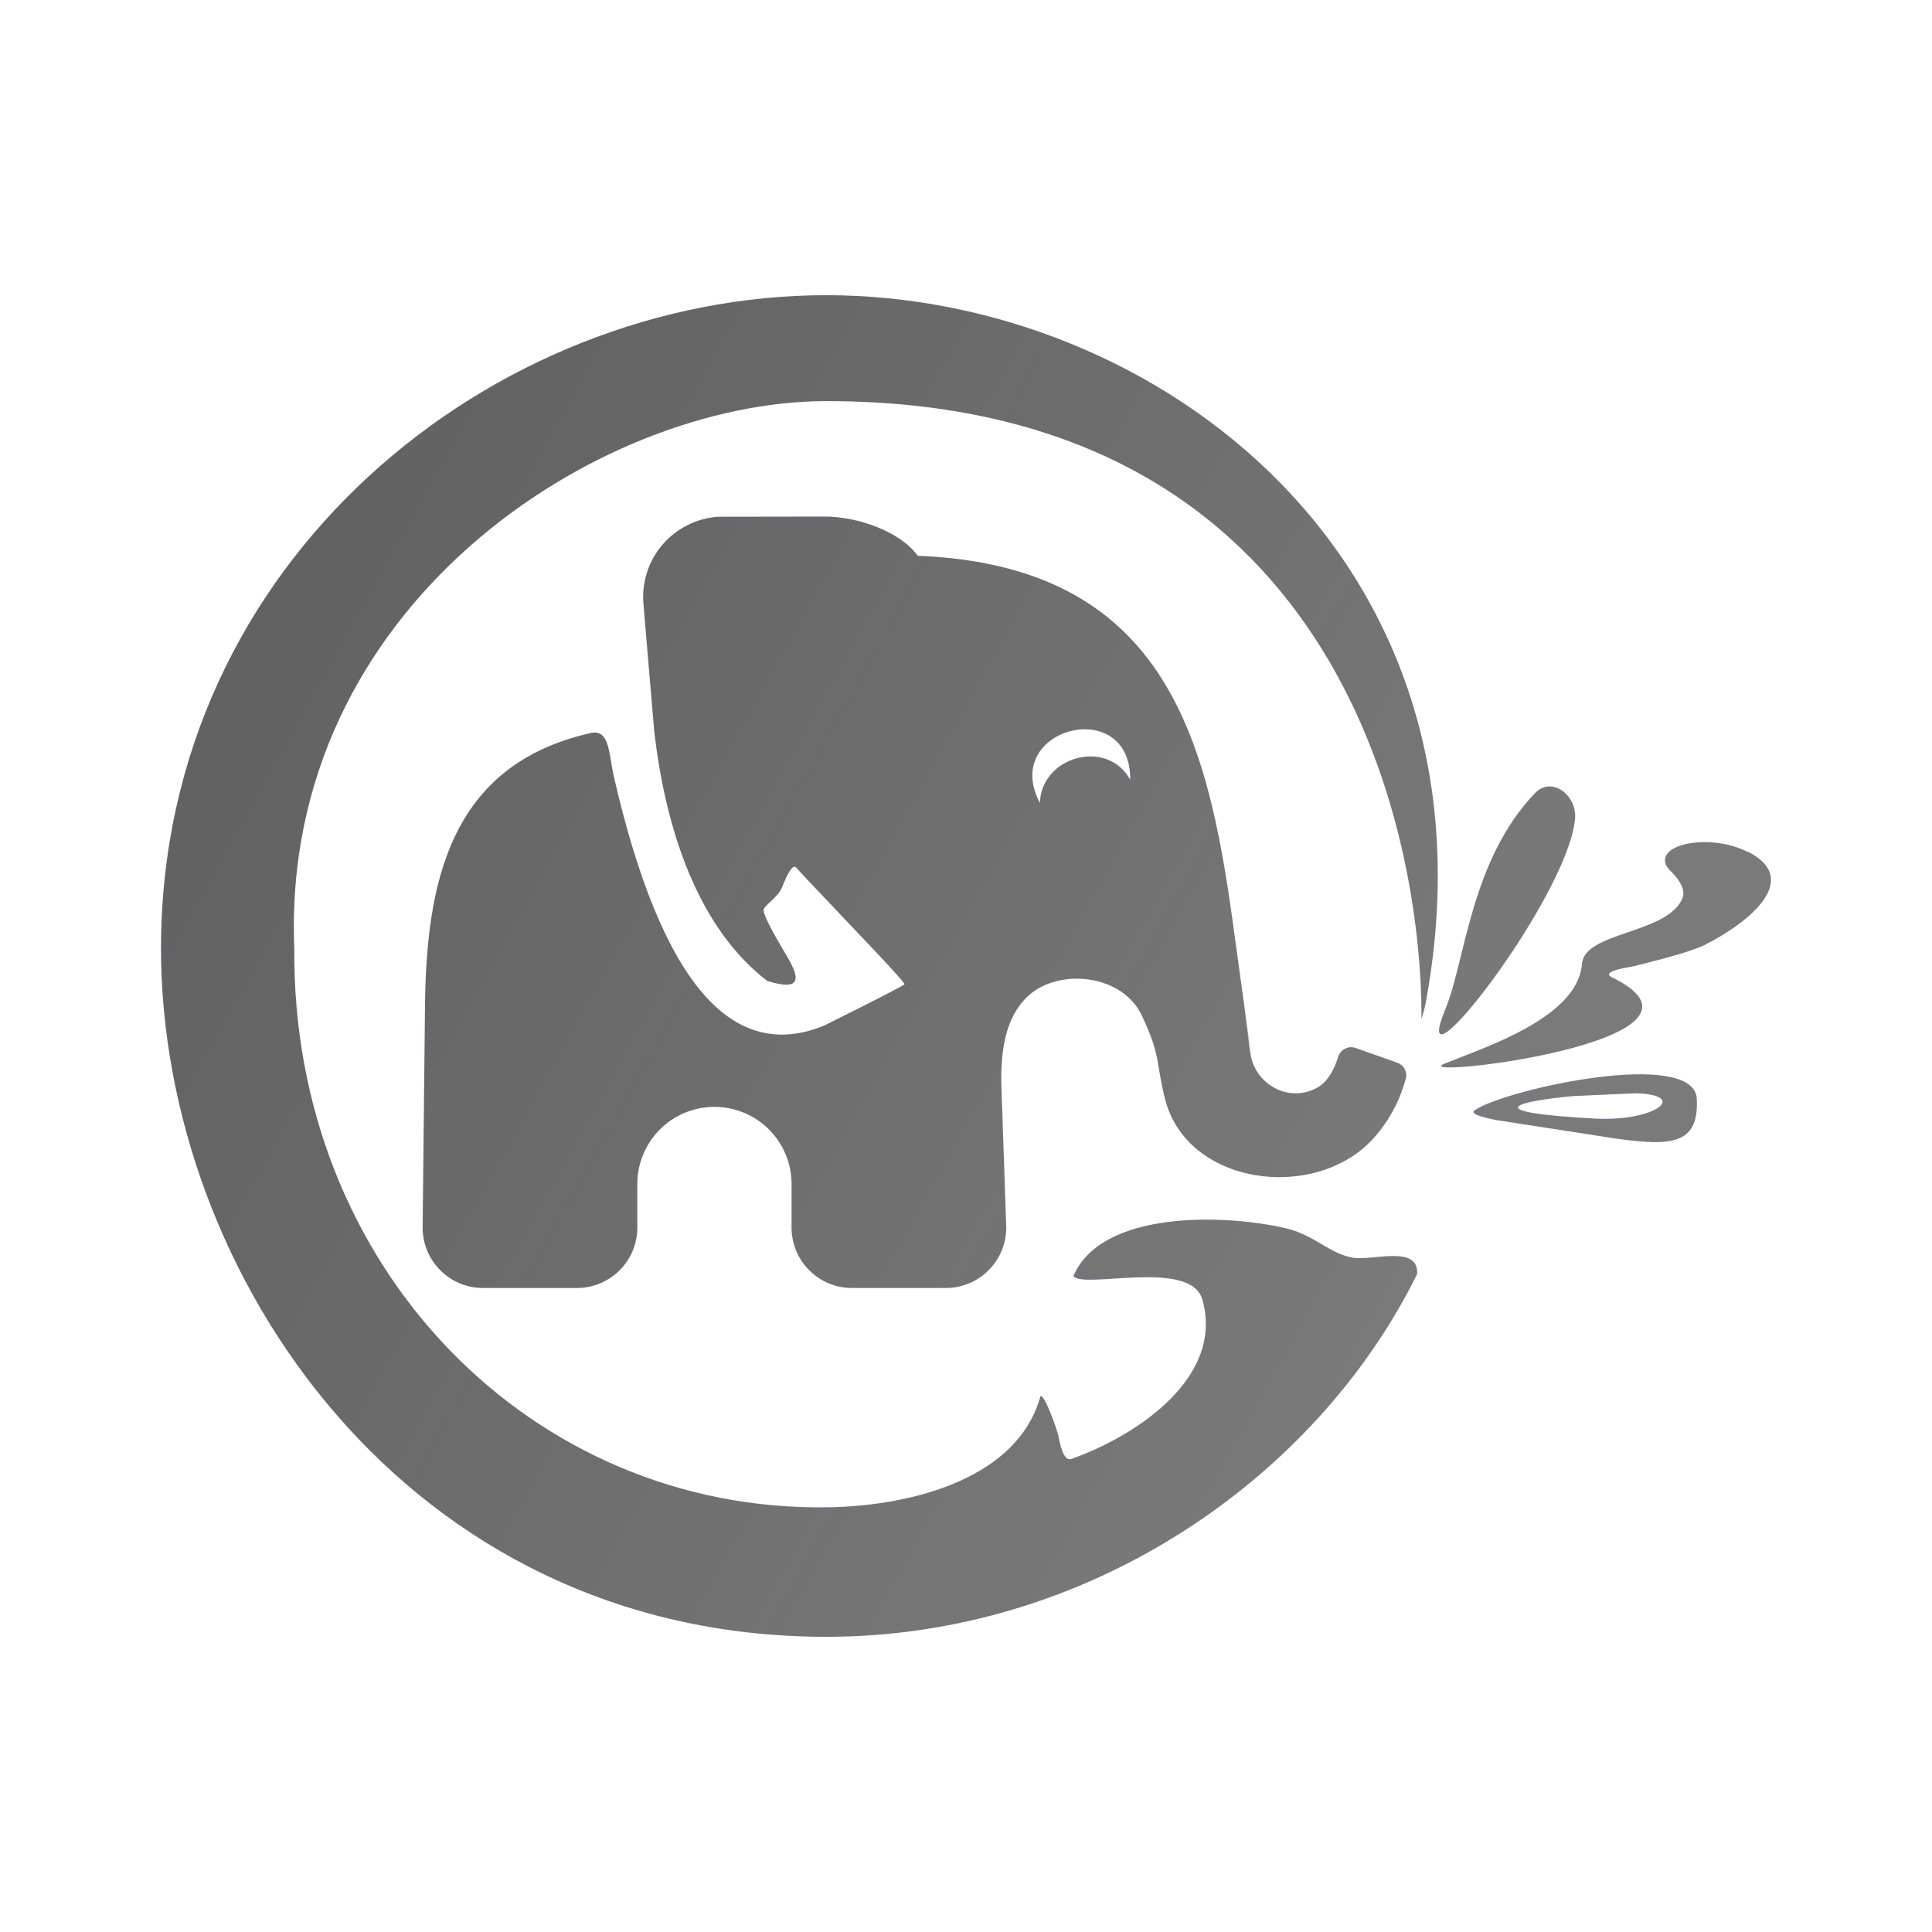
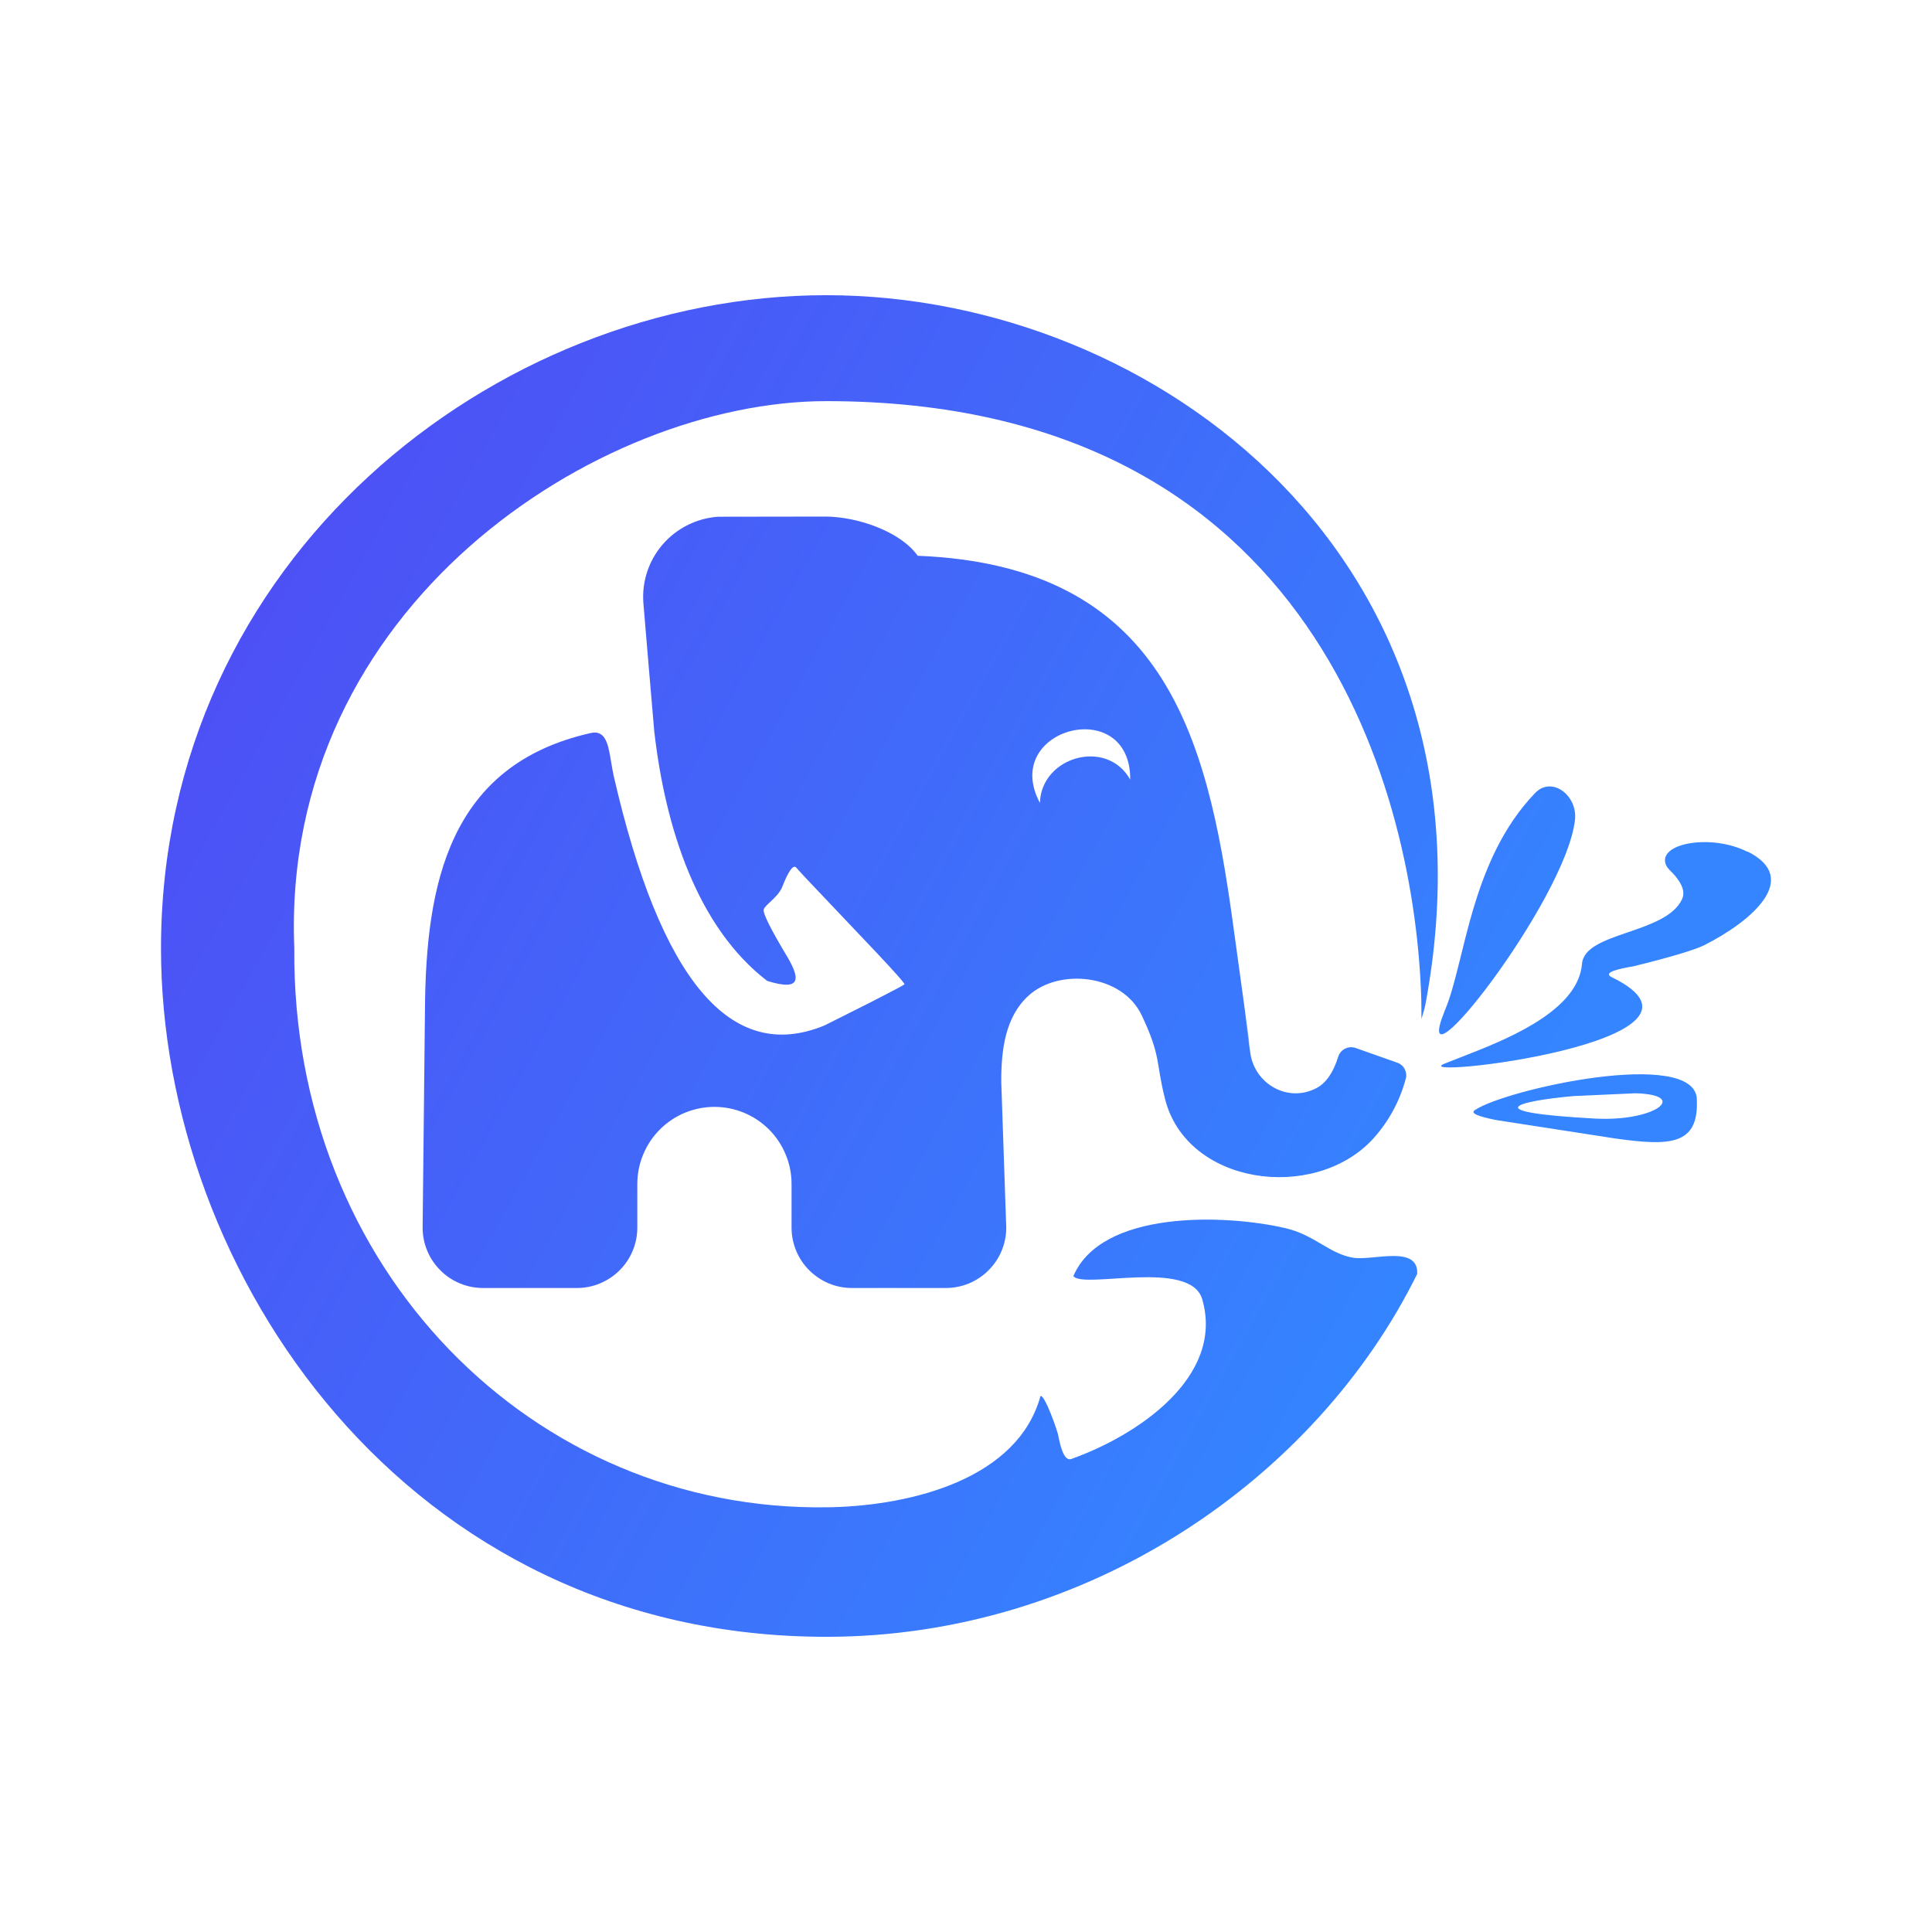
<svg xmlns="http://www.w3.org/2000/svg" width="24" height="24" viewBox="0 0 24 24" fill="none">
-   <path fill-rule="evenodd" clip-rule="evenodd" d="M10.264 3.667C14.352 3.667 18.746 6.956 17.706 12.483C17.694 12.542 17.675 12.6 17.658 12.658L17.656 12.428C17.587 9.928 16.378 4.983 10.264 4.983C7.437 4.983 3.483 7.528 3.656 11.781C3.623 15.763 6.618 18.781 10.281 18.724L10.342 18.723C11.342 18.696 12.644 18.366 12.925 17.343C12.977 17.317 13.142 17.788 13.148 17.841C13.188 18.054 13.242 18.148 13.308 18.124C14.126 17.834 15.213 17.106 14.935 16.141C14.788 15.633 13.456 16.018 13.334 15.852C13.682 15.036 15.196 15.08 15.962 15.255C16.331 15.34 16.509 15.572 16.805 15.623C17.047 15.667 17.622 15.457 17.605 15.825C16.355 18.36 13.527 20.333 10.265 20.333C5.045 20.333 2 15.812 2 11.781C2 6.956 6.133 3.667 10.264 3.667ZM10.25 6.417C10.653 6.417 11.188 6.604 11.4 6.904C14.457 7.025 14.994 9.143 15.312 11.441C15.524 12.973 15.574 13.358 15.463 12.597L15.533 13.088C15.589 13.462 15.994 13.703 16.351 13.518C16.471 13.456 16.562 13.326 16.624 13.127C16.631 13.105 16.642 13.085 16.656 13.068C16.671 13.051 16.689 13.037 16.709 13.027C16.729 13.017 16.751 13.011 16.773 13.009C16.796 13.008 16.818 13.011 16.839 13.018L17.36 13.202C17.399 13.216 17.431 13.244 17.45 13.281C17.469 13.318 17.474 13.36 17.463 13.4C17.387 13.687 17.241 13.95 17.038 14.167C16.307 14.931 14.741 14.72 14.472 13.65C14.355 13.188 14.426 13.128 14.184 12.615C13.941 12.098 13.152 12.024 12.776 12.369C12.488 12.632 12.437 13.04 12.438 13.438L12.5 15.25C12.5 15.449 12.421 15.64 12.28 15.78C12.14 15.921 11.949 16 11.75 16H10.583C10.485 16 10.387 15.981 10.296 15.943C10.205 15.905 10.123 15.85 10.053 15.78C9.983 15.711 9.928 15.628 9.89 15.537C9.853 15.446 9.833 15.349 9.833 15.25V14.708C9.833 14.583 9.809 14.458 9.76 14.342C9.712 14.225 9.642 14.12 9.553 14.031C9.464 13.942 9.358 13.871 9.242 13.823C9.125 13.775 9.001 13.75 8.875 13.75C8.749 13.75 8.625 13.775 8.508 13.823C8.392 13.871 8.286 13.942 8.197 14.031C8.108 14.12 8.038 14.225 7.99 14.342C7.941 14.458 7.917 14.583 7.917 14.708V15.25C7.917 15.449 7.838 15.64 7.697 15.78C7.556 15.921 7.366 16 7.167 16H6C5.801 16 5.61 15.921 5.47 15.78C5.329 15.64 5.25 15.449 5.25 15.25L5.279 12.551C5.289 10.981 5.576 9.503 7.338 9.106C7.504 9.068 7.548 9.214 7.579 9.391C7.6 9.519 7.615 9.601 7.623 9.636C8.207 12.184 9.082 13.218 10.243 12.738L10.793 12.462L11.005 12.353C11.137 12.285 11.213 12.244 11.235 12.228C11.245 12.22 11.098 12.057 10.896 11.842L10.053 10.953C9.996 10.893 9.941 10.834 9.887 10.773C9.848 10.744 9.79 10.829 9.713 11.028C9.652 11.158 9.504 11.238 9.487 11.299C9.476 11.348 9.577 11.548 9.788 11.899C9.925 12.139 9.972 12.323 9.53 12.185C8.663 11.518 8.265 10.291 8.127 9.081C8.123 9.052 7.992 7.487 7.992 7.487C7.973 7.222 8.06 6.961 8.234 6.761C8.408 6.561 8.655 6.438 8.919 6.419L10.25 6.417ZM21.078 13.65C21.109 14.231 20.742 14.237 20.067 14.143L18.582 13.913C18.361 13.868 18.261 13.83 18.321 13.79C18.712 13.528 21.044 13.015 21.079 13.65H21.078ZM20.316 13.581L19.544 13.616C18.836 13.68 18.334 13.816 19.826 13.896L19.912 13.898C20.591 13.908 20.965 13.599 20.316 13.581ZM21.705 10.58H21.713C22.372 10.912 21.769 11.438 21.172 11.741C21.055 11.799 20.762 11.888 20.295 12.003C20.094 12.037 19.914 12.08 20.017 12.137L20.026 12.141C21.652 12.939 17.423 13.419 17.947 13.212L18.263 13.088C18.83 12.867 19.608 12.52 19.652 11.974C19.683 11.574 20.696 11.606 20.896 11.168C20.936 11.079 20.896 10.971 20.776 10.843C20.734 10.804 20.698 10.765 20.687 10.72C20.626 10.466 21.27 10.361 21.705 10.58ZM19.565 10.185C19.453 11.183 17.499 13.678 17.941 12.571L17.955 12.536C18.203 11.938 18.268 10.685 19.069 9.852C19.277 9.635 19.599 9.881 19.565 10.185ZM12.918 9.974C12.935 9.396 13.753 9.168 14.04 9.685C14.048 8.623 12.422 9.045 12.918 9.974Z" fill="url(#paint0_linear_992_593)" />
-   <g style="mix-blend-mode:saturation">
-     <path fill-rule="evenodd" clip-rule="evenodd" d="M10.264 3.667C14.352 3.667 18.746 6.956 17.706 12.483C17.694 12.542 17.675 12.6 17.658 12.658L17.656 12.428C17.587 9.928 16.378 4.983 10.264 4.983C7.437 4.983 3.483 7.528 3.656 11.781C3.623 15.763 6.618 18.781 10.281 18.724L10.342 18.723C11.342 18.696 12.644 18.366 12.925 17.343C12.977 17.317 13.142 17.788 13.148 17.841C13.188 18.054 13.242 18.148 13.308 18.124C14.126 17.834 15.213 17.106 14.935 16.141C14.788 15.633 13.456 16.018 13.334 15.852C13.682 15.036 15.196 15.08 15.962 15.255C16.331 15.34 16.509 15.572 16.805 15.623C17.047 15.667 17.622 15.457 17.605 15.825C16.355 18.36 13.527 20.333 10.265 20.333C5.045 20.333 2 15.812 2 11.781C2 6.956 6.133 3.667 10.264 3.667ZM10.25 6.417C10.653 6.417 11.188 6.604 11.4 6.904C14.457 7.025 14.994 9.143 15.312 11.441C15.524 12.973 15.574 13.358 15.463 12.597L15.533 13.088C15.589 13.462 15.994 13.703 16.351 13.518C16.471 13.456 16.562 13.326 16.624 13.127C16.631 13.105 16.642 13.085 16.656 13.068C16.671 13.051 16.689 13.037 16.709 13.027C16.729 13.017 16.751 13.011 16.773 13.009C16.796 13.008 16.818 13.011 16.839 13.018L17.36 13.202C17.399 13.216 17.431 13.244 17.45 13.281C17.469 13.318 17.474 13.36 17.463 13.4C17.387 13.687 17.241 13.95 17.038 14.167C16.307 14.931 14.741 14.72 14.472 13.65C14.355 13.188 14.426 13.128 14.184 12.615C13.941 12.098 13.152 12.024 12.776 12.369C12.488 12.632 12.437 13.04 12.438 13.438L12.5 15.25C12.5 15.449 12.421 15.64 12.28 15.78C12.14 15.921 11.949 16 11.75 16H10.583C10.485 16 10.387 15.981 10.296 15.943C10.205 15.905 10.123 15.85 10.053 15.78C9.983 15.711 9.928 15.628 9.89 15.537C9.853 15.446 9.833 15.349 9.833 15.25V14.708C9.833 14.583 9.809 14.458 9.76 14.342C9.712 14.225 9.642 14.12 9.553 14.031C9.464 13.942 9.358 13.871 9.242 13.823C9.125 13.775 9.001 13.75 8.875 13.75C8.749 13.75 8.625 13.775 8.508 13.823C8.392 13.871 8.286 13.942 8.197 14.031C8.108 14.12 8.038 14.225 7.99 14.342C7.941 14.458 7.917 14.583 7.917 14.708V15.25C7.917 15.449 7.838 15.64 7.697 15.78C7.556 15.921 7.366 16 7.167 16H6C5.801 16 5.61 15.921 5.47 15.78C5.329 15.64 5.25 15.449 5.25 15.25L5.279 12.551C5.289 10.981 5.576 9.503 7.338 9.106C7.504 9.068 7.548 9.214 7.579 9.391C7.6 9.519 7.615 9.601 7.623 9.636C8.207 12.184 9.082 13.218 10.243 12.738L10.793 12.462L11.005 12.353C11.137 12.285 11.213 12.244 11.235 12.228C11.245 12.22 11.098 12.057 10.896 11.842L10.053 10.953C9.996 10.893 9.941 10.834 9.887 10.773C9.848 10.744 9.79 10.829 9.713 11.028C9.652 11.158 9.504 11.238 9.487 11.299C9.476 11.348 9.577 11.548 9.788 11.899C9.925 12.139 9.972 12.323 9.53 12.185C8.663 11.518 8.265 10.291 8.127 9.081C8.123 9.052 7.992 7.487 7.992 7.487C7.973 7.222 8.06 6.961 8.234 6.761C8.408 6.561 8.655 6.438 8.919 6.419L10.25 6.417ZM21.078 13.65C21.109 14.231 20.742 14.237 20.067 14.143L18.582 13.913C18.361 13.868 18.261 13.83 18.321 13.79C18.712 13.528 21.044 13.015 21.079 13.65H21.078ZM20.316 13.581L19.544 13.616C18.836 13.68 18.334 13.816 19.826 13.896L19.912 13.898C20.591 13.908 20.965 13.599 20.316 13.581ZM21.705 10.58H21.713C22.372 10.912 21.769 11.438 21.172 11.741C21.055 11.799 20.762 11.888 20.295 12.003C20.094 12.037 19.914 12.08 20.017 12.137L20.026 12.141C21.652 12.939 17.423 13.419 17.947 13.212L18.263 13.088C18.83 12.867 19.608 12.52 19.652 11.974C19.683 11.574 20.696 11.606 20.896 11.168C20.936 11.079 20.896 10.971 20.776 10.843C20.734 10.804 20.698 10.765 20.687 10.72C20.626 10.466 21.27 10.361 21.705 10.58ZM19.565 10.185C19.453 11.183 17.499 13.678 17.941 12.571L17.955 12.536C18.203 11.938 18.268 10.685 19.069 9.852C19.277 9.635 19.599 9.881 19.565 10.185ZM12.918 9.974C12.935 9.396 13.753 9.168 14.04 9.685C14.048 8.623 12.422 9.045 12.918 9.974Z" fill="#9A9A9A" />
-   </g>
+   <path fill-rule="evenodd" clip-rule="evenodd" d="M10.264 3.667C14.352 3.667 18.746 6.956 17.706 12.483C17.694 12.542 17.675 12.6 17.658 12.658L17.656 12.428C17.587 9.928 16.378 4.983 10.264 4.983C7.437 4.983 3.483 7.528 3.656 11.781C3.623 15.763 6.618 18.781 10.281 18.724L10.342 18.723C11.342 18.696 12.644 18.366 12.925 17.343C12.977 17.317 13.142 17.788 13.148 17.841C13.188 18.054 13.242 18.148 13.308 18.124C14.126 17.834 15.213 17.106 14.935 16.141C14.788 15.633 13.456 16.018 13.334 15.852C13.682 15.036 15.196 15.08 15.962 15.255C16.331 15.34 16.509 15.572 16.805 15.623C17.047 15.667 17.622 15.457 17.605 15.825C16.355 18.36 13.527 20.333 10.265 20.333C5.045 20.333 2 15.812 2 11.781C2 6.956 6.133 3.667 10.264 3.667ZM10.25 6.417C10.653 6.417 11.188 6.604 11.4 6.904C14.457 7.025 14.994 9.143 15.312 11.441C15.524 12.973 15.574 13.358 15.463 12.597L15.533 13.088C15.589 13.462 15.994 13.703 16.351 13.518C16.471 13.456 16.562 13.326 16.624 13.127C16.631 13.105 16.642 13.085 16.656 13.068C16.671 13.051 16.689 13.037 16.709 13.027C16.729 13.017 16.751 13.011 16.773 13.009C16.796 13.008 16.818 13.011 16.839 13.018L17.36 13.202C17.399 13.216 17.431 13.244 17.45 13.281C17.469 13.318 17.474 13.36 17.463 13.4C17.387 13.687 17.241 13.95 17.038 14.167C16.307 14.931 14.741 14.72 14.472 13.65C14.355 13.188 14.426 13.128 14.184 12.615C13.941 12.098 13.152 12.024 12.776 12.369C12.488 12.632 12.437 13.04 12.438 13.438L12.5 15.25C12.5 15.449 12.421 15.64 12.28 15.78C12.14 15.921 11.949 16 11.75 16H10.583C10.485 16 10.387 15.981 10.296 15.943C10.205 15.905 10.123 15.85 10.053 15.78C9.983 15.711 9.928 15.628 9.89 15.537C9.853 15.446 9.833 15.349 9.833 15.25V14.708C9.833 14.583 9.809 14.458 9.76 14.342C9.712 14.225 9.642 14.12 9.553 14.031C9.464 13.942 9.358 13.871 9.242 13.823C9.125 13.775 9.001 13.75 8.875 13.75C8.749 13.75 8.625 13.775 8.508 13.823C8.392 13.871 8.286 13.942 8.197 14.031C8.108 14.12 8.038 14.225 7.99 14.342C7.941 14.458 7.917 14.583 7.917 14.708V15.25C7.917 15.449 7.838 15.64 7.697 15.78C7.556 15.921 7.366 16 7.167 16H6C5.801 16 5.61 15.921 5.47 15.78C5.329 15.64 5.25 15.449 5.25 15.25L5.279 12.551C5.289 10.981 5.576 9.503 7.338 9.106C7.504 9.068 7.548 9.214 7.579 9.391C7.6 9.519 7.615 9.601 7.623 9.636C8.207 12.184 9.082 13.218 10.243 12.738L10.793 12.462L11.005 12.353C11.137 12.285 11.213 12.244 11.235 12.228C11.245 12.22 11.098 12.057 10.896 11.842L10.053 10.953C9.996 10.893 9.941 10.834 9.887 10.773C9.848 10.744 9.79 10.829 9.713 11.028C9.652 11.158 9.504 11.238 9.487 11.299C9.476 11.348 9.577 11.548 9.788 11.899C9.925 12.139 9.972 12.323 9.53 12.185C8.663 11.518 8.265 10.291 8.127 9.081C8.123 9.052 7.992 7.487 7.992 7.487C7.973 7.222 8.06 6.961 8.234 6.761C8.408 6.561 8.655 6.438 8.919 6.419L10.25 6.417ZM21.078 13.65C21.109 14.231 20.742 14.237 20.067 14.143L18.582 13.913C18.361 13.868 18.261 13.83 18.321 13.79C18.712 13.528 21.044 13.015 21.079 13.65H21.078ZM20.316 13.581L19.544 13.616C18.836 13.68 18.334 13.816 19.826 13.896L19.912 13.898C20.591 13.908 20.965 13.599 20.316 13.581ZM21.705 10.58H21.713C22.372 10.912 21.769 11.438 21.172 11.741C21.055 11.799 20.762 11.888 20.295 12.003C20.094 12.037 19.914 12.08 20.017 12.137L20.026 12.141C21.652 12.939 17.423 13.419 17.947 13.212L18.263 13.088C18.83 12.867 19.608 12.52 19.652 11.974C19.683 11.574 20.696 11.606 20.896 11.168C20.936 11.079 20.896 10.971 20.776 10.843C20.734 10.804 20.698 10.765 20.687 10.72C20.626 10.466 21.27 10.361 21.705 10.58ZM19.565 10.185C19.453 11.183 17.499 13.678 17.941 12.571L17.955 12.536C18.203 11.938 18.268 10.685 19.069 9.852C19.277 9.635 19.599 9.881 19.565 10.185ZM12.918 9.974C12.935 9.396 13.753 9.168 14.04 9.685C14.048 8.623 12.422 9.045 12.918 9.974Z" fill="url(#paint0_linear_929_6449)" />
  <defs>
-     <linearGradient id="paint0_linear_992_593" x1="-1.751" y1="11.895" x2="14.883" y2="21.152" gradientUnits="userSpaceOnUse">
+     <linearGradient id="paint0_linear_929_6449" x1="-1.751" y1="11.895" x2="14.883" y2="21.152" gradientUnits="userSpaceOnUse">
      <stop stop-color="#504AF4" />
      <stop offset="1" stop-color="#3485FF" />
    </linearGradient>
  </defs>
</svg>
